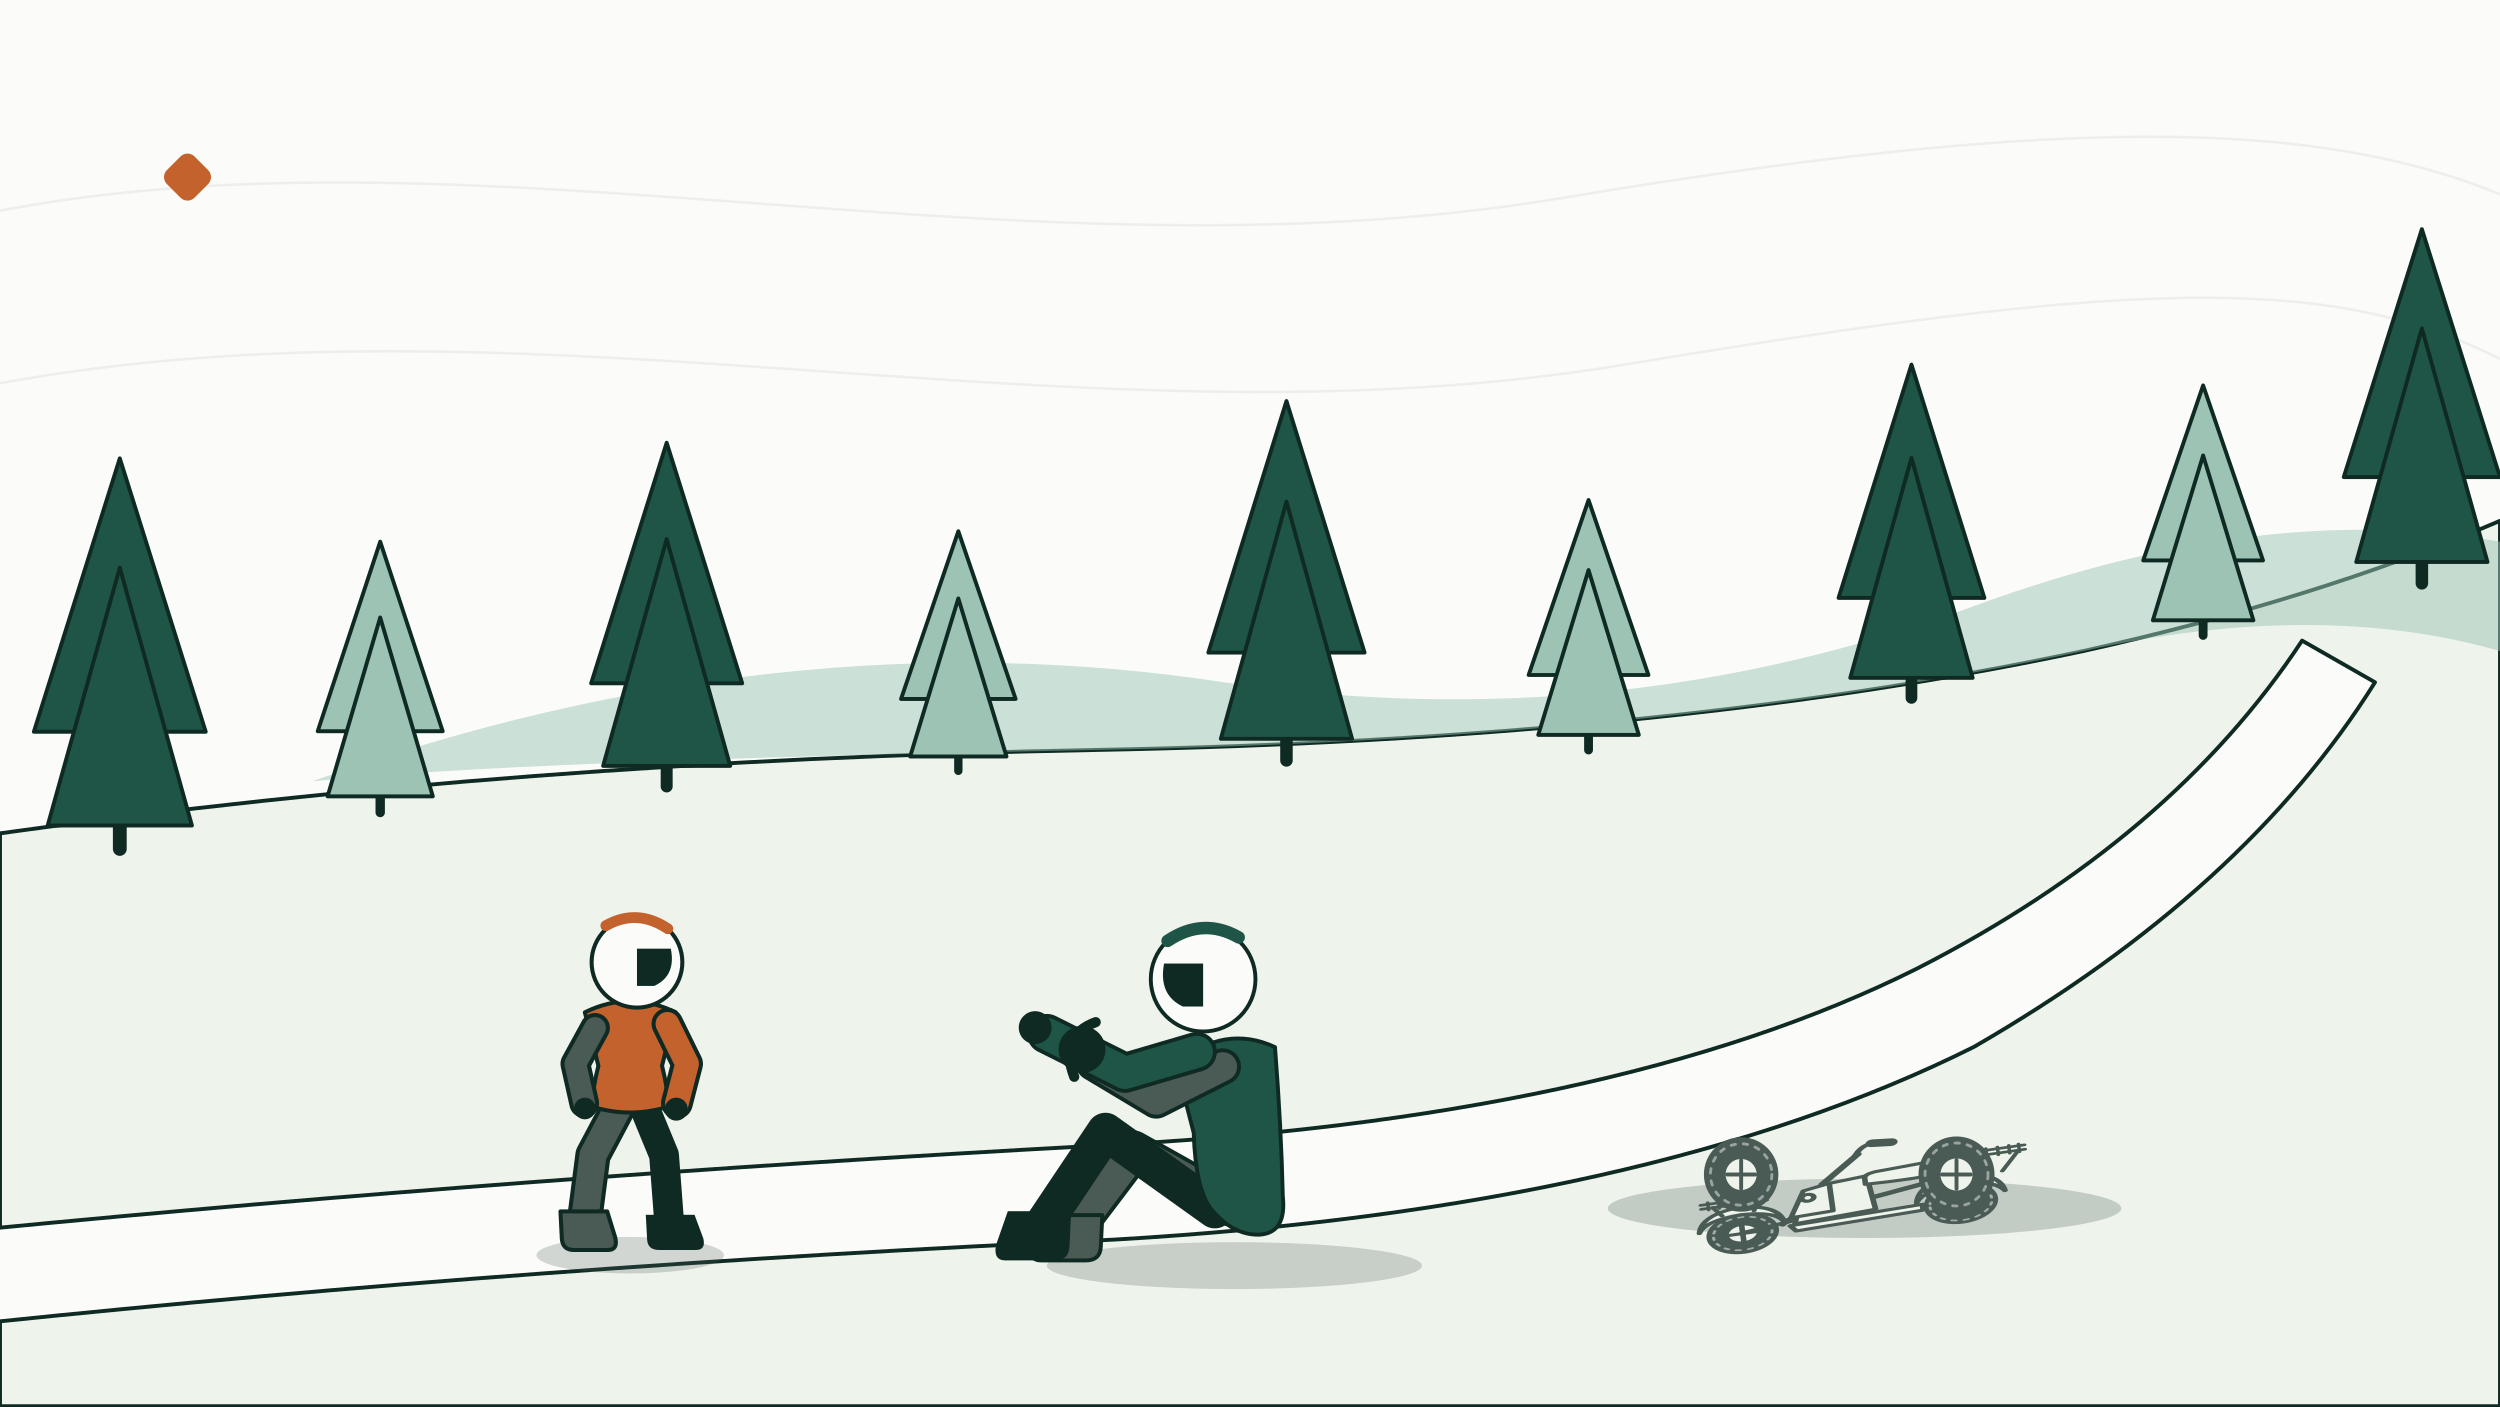
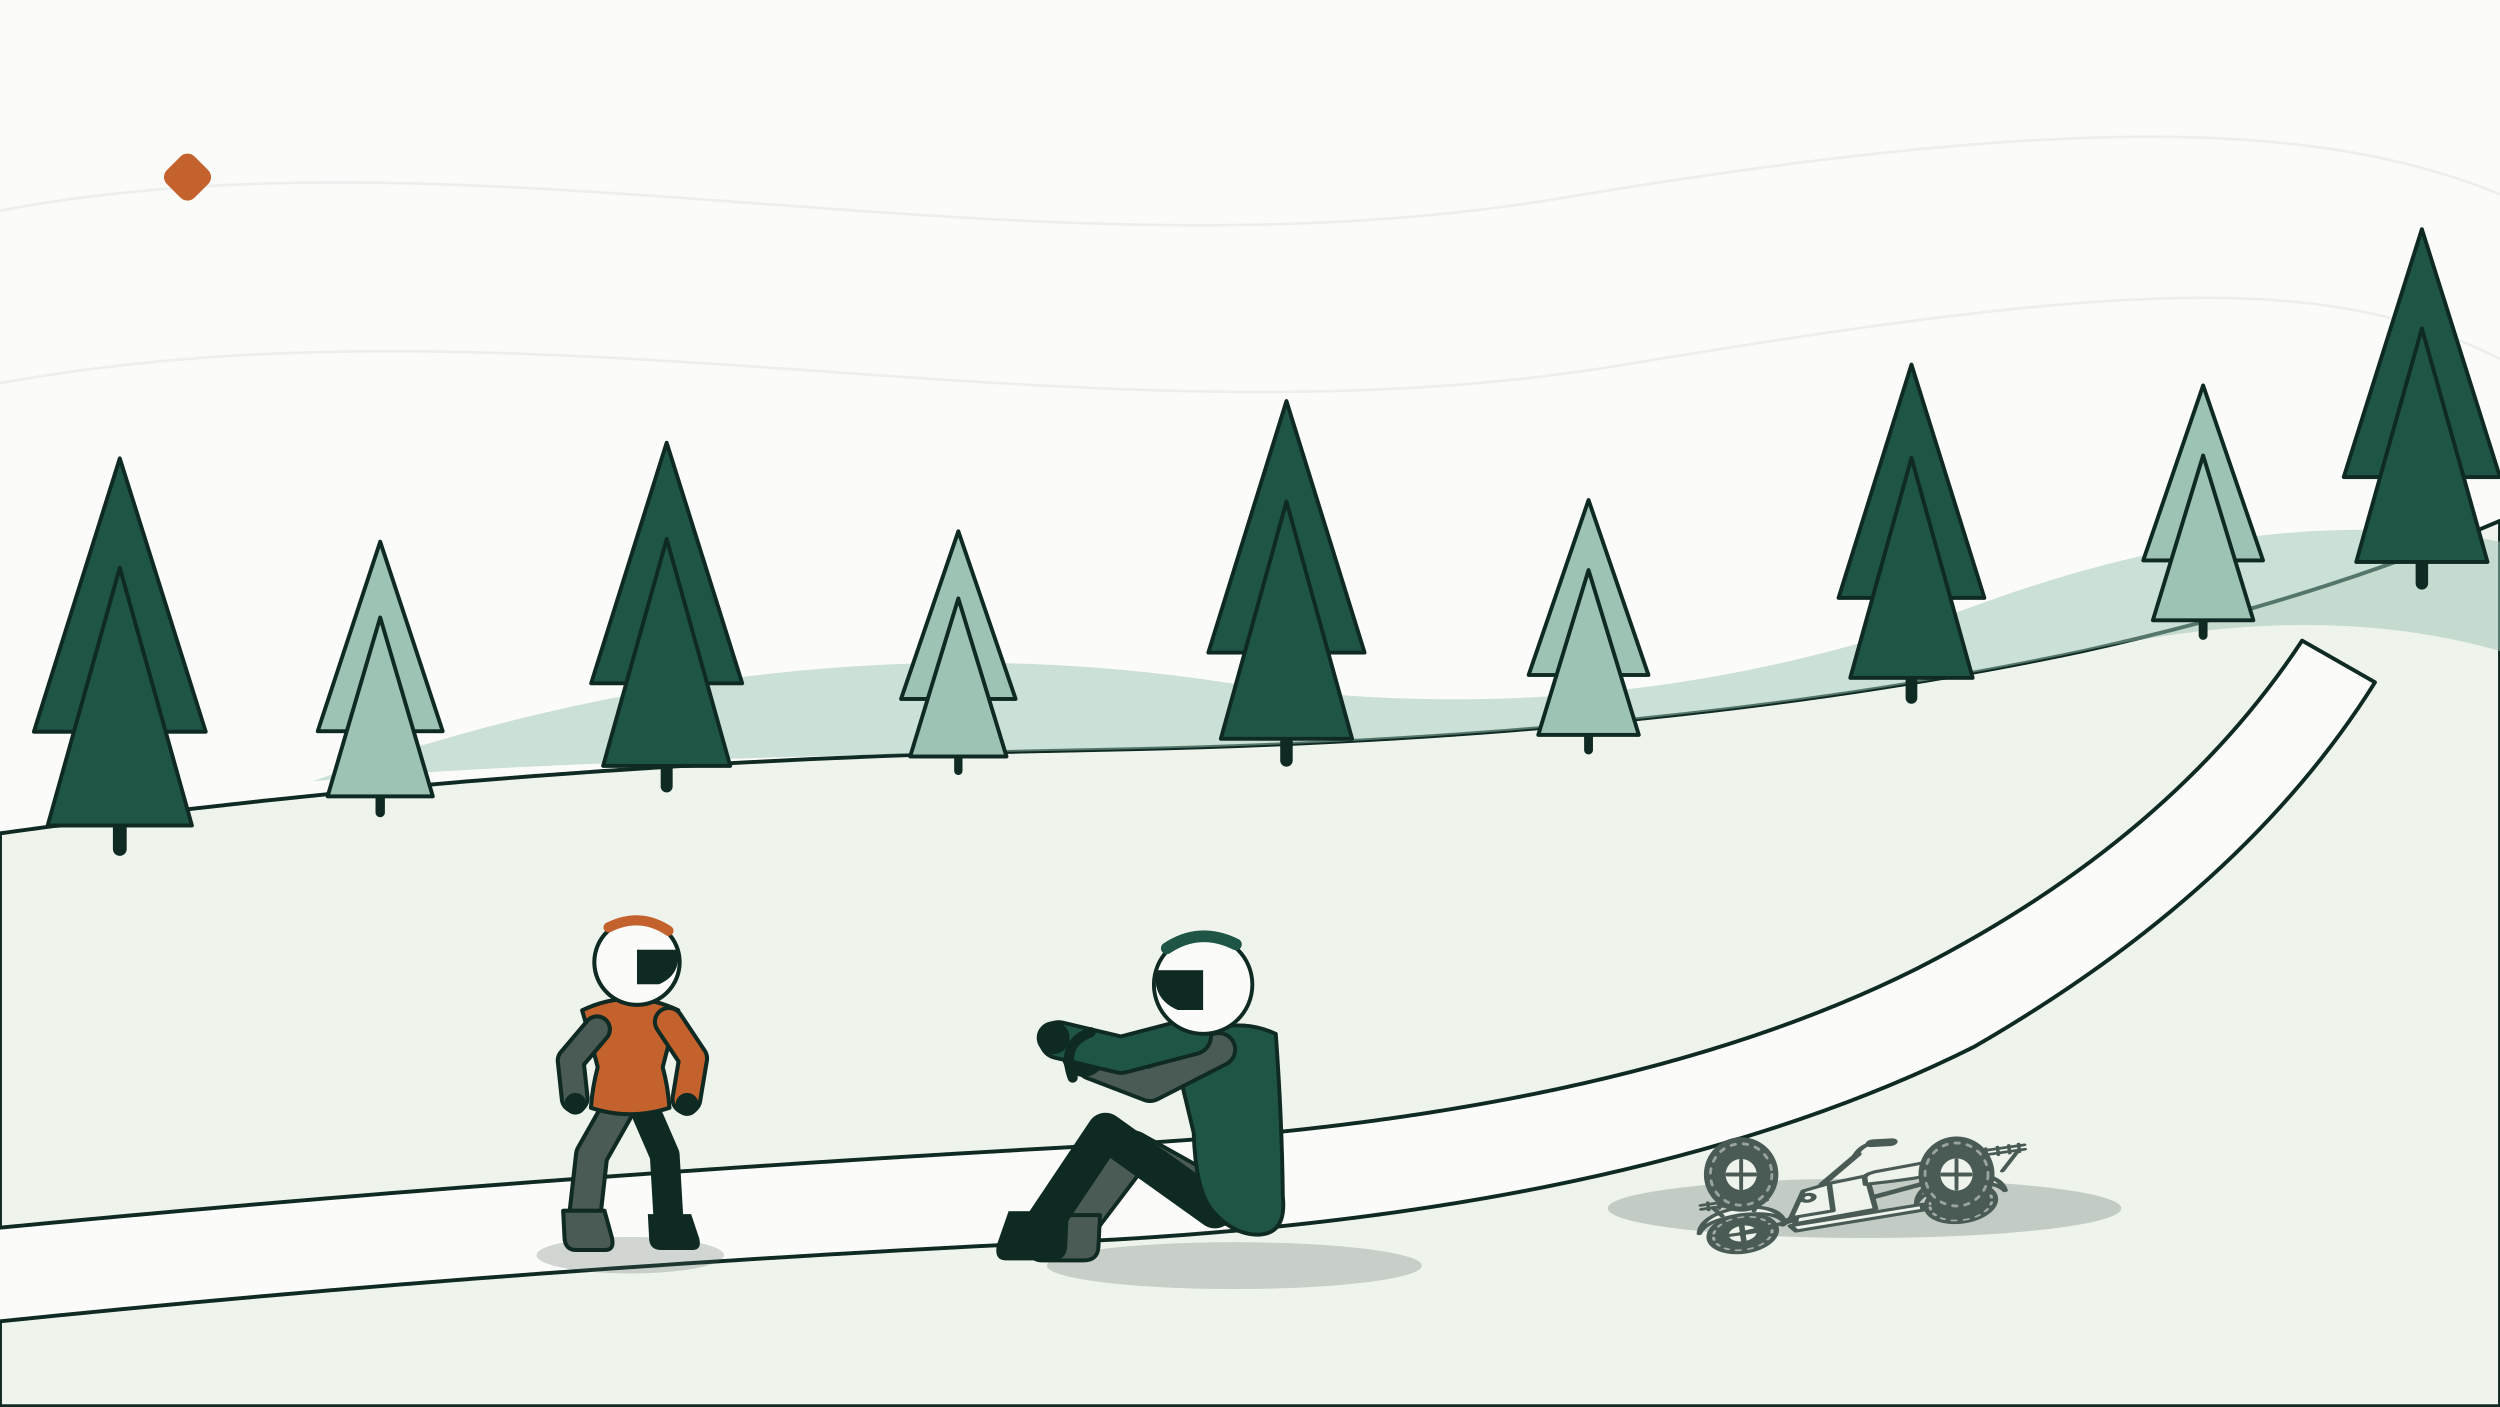
<svg xmlns="http://www.w3.org/2000/svg" viewBox="0 0 960 540" role="img">
  <rect width="960" height="540" fill="#FBFCFA" />
  <g fill="none" stroke="#0E2A23" stroke-opacity="0.06" stroke-width="1">
    <path d="M-24 86 C 168 40, 384 112, 600 76 S 912 47, 984 86" />
    <path d="M-24 152 C 192 104, 408 176, 624 140 S 912 104, 984 152" />
  </g>
  <path d="M0 320 Q200 292 420 288 Q640 284 800 250 Q890 230 960 200 L960 540 L0 540 Z" fill="#EEF3EC" stroke="#0E2A23" stroke-width="1.5" stroke-linejoin="round" />
  <path d="M120 300 Q300 236 470 262 Q620 284 760 232 Q870 192 960 208 L960 250 Q890 230 800 250 Q640 284 420 288 Q200 292 120 300 Z" fill="#9CC3B4" opacity="0.5" />
  <g stroke-linejoin="round" stroke-linecap="round">
    <path d="M46 326 V311" stroke="#0E2A23" stroke-width="5.3" />
    <path d="M46 176 L79 281 H13 Z" fill="#1F5546" stroke="#0E2A23" stroke-width="1.5" />
    <path d="M46 218 L73.7 317 H18.3 Z" fill="#1F5546" stroke="#0E2A23" stroke-width="1.5" />
    <path d="M146 312 V301.6" stroke="#0E2A23" stroke-width="3.6" />
    <path d="M146 208 L170 280.8 H122 Z" fill="#9CC3B4" stroke="#0E2A23" stroke-width="1.5" />
    <path d="M146 237.1 L166.2 305.8 H125.8 Z" fill="#9CC3B4" stroke="#0E2A23" stroke-width="1.5" />
    <path d="M256 302 V288.8" stroke="#0E2A23" stroke-width="4.6" />
    <path d="M256 170 L285 262.4 H227 Z" fill="#1F5546" stroke="#0E2A23" stroke-width="1.5" />
    <path d="M256 207 L280.4 294.1 H231.6 Z" fill="#1F5546" stroke="#0E2A23" stroke-width="1.5" />
    <path d="M368 296 V286.8" stroke="#0E2A23" stroke-width="3.2" />
    <path d="M368 204 L390 268.4 H346 Z" fill="#9CC3B4" stroke="#0E2A23" stroke-width="1.5" />
    <path d="M368 229.8 L386.5 290.5 H349.5 Z" fill="#9CC3B4" stroke="#0E2A23" stroke-width="1.5" />
    <path d="M494 292 V278.2" stroke="#0E2A23" stroke-width="4.8" />
    <path d="M494 154 L524 250.6 H464 Z" fill="#1F5546" stroke="#0E2A23" stroke-width="1.5" />
    <path d="M494 192.6 L519.2 283.7 H468.8 Z" fill="#1F5546" stroke="#0E2A23" stroke-width="1.5" />
    <path d="M610 288 V278.4" stroke="#0E2A23" stroke-width="3.4" />
    <path d="M610 192 L633 259.2 H587 Z" fill="#9CC3B4" stroke="#0E2A23" stroke-width="1.5" />
    <path d="M610 218.9 L629.3 282.2 H590.7 Z" fill="#9CC3B4" stroke="#0E2A23" stroke-width="1.5" />
    <path d="M734 268 V255.2" stroke="#0E2A23" stroke-width="4.5" />
    <path d="M734 140 L762 229.6 H706 Z" fill="#1F5546" stroke="#0E2A23" stroke-width="1.5" />
    <path d="M734 175.8 L757.5 260.3 H710.5 Z" fill="#1F5546" stroke="#0E2A23" stroke-width="1.5" />
    <path d="M846 244 V234.4" stroke="#0E2A23" stroke-width="3.4" />
    <path d="M846 148 L869 215.2 H823 Z" fill="#9CC3B4" stroke="#0E2A23" stroke-width="1.5" />
    <path d="M846 174.9 L865.3 238.2 H826.7 Z" fill="#9CC3B4" stroke="#0E2A23" stroke-width="1.5" />
    <path d="M930 224 V210.4" stroke="#0E2A23" stroke-width="4.8" />
    <path d="M930 88 L960 183.2 H900 Z" fill="#1F5546" stroke="#0E2A23" stroke-width="1.5" />
    <path d="M930 126.1 L955.2 215.8 H904.8 Z" fill="#1F5546" stroke="#0E2A23" stroke-width="1.5" />
  </g>
  <path d="M-6 472 Q200 452 420 440 Q620 430 736 372 Q834 322 884 246 L912 262 Q862 342 758 402 Q634 464 428 476 Q206 486 -6 508 Z" fill="#FBFCFA" stroke="#0E2A23" stroke-width="1.5" stroke-linejoin="round" />
  <ellipse cx="716" cy="464" rx="98.6" ry="11.4" fill="#4A5A54" opacity="0.26" />
  <g transform="translate(716 458) rotate(-8) scale(-0.9 0.5) translate(0 34)">
    <g stroke-linecap="round" stroke-linejoin="round">
      <circle cx="-40.1" cy="-16" r="16.0" fill="#4A5A54" />
      <circle cx="-40.1" cy="-16" r="13.3" fill="none" stroke="#FBFCFA" stroke-width="1.3" stroke-dasharray="1.9 3.4" opacity="0.5" />
      <circle cx="-40.1" cy="-16" r="7.6" fill="#EEF3EC" stroke="#4A5A54" stroke-width="2.4" />
      <path d="M-40.1 -22 V-10 M-46.2 -16 H-34" stroke="#4A5A54" stroke-width="2.4" />
      <circle cx="-40.1" cy="-16" r="1.7" fill="#4A5A54" />
      <circle cx="53.9" cy="-16" r="15.6" fill="#4A5A54" />
      <circle cx="53.9" cy="-16" r="12.6" fill="none" stroke="#FBFCFA" stroke-width="1.3" stroke-dasharray="1.9 3.4" opacity="0.5" />
      <circle cx="53.9" cy="-16" r="7.2" fill="#EEF3EC" stroke="#4A5A54" stroke-width="2.4" />
      <path d="M53.9 -22 V-10 M47.8 -16 H60" stroke="#4A5A54" stroke-width="2.4" />
      <circle cx="53.9" cy="-16" r="1.7" fill="#4A5A54" />
      <path d="M34.1 -21.3 L-30.6 -35.8" stroke="#4A5A54" stroke-width="3.4" />
      <path d="M52.4 -16.8 L17.4 -22.8" stroke="#4A5A54" stroke-width="2.7" />
      <path d="M17.4 -39.6 L36.4 -18.3" stroke="#4A5A54" stroke-width="2.7" />
      <path d="M72.2 -20.6 Q70.7 -34.3 53.9 -36.2 Q37.2 -34.3 35.7 -20.6 Q38.7 -29.7 53.9 -30.5 Q69.1 -29.7 72.2 -20.6 Z" fill="#EEF3EC" stroke="#4A5A54" stroke-width="2.4" />
      <path d="M-21.4 -20.6 Q-23 -35.8 -40.5 -37.7 Q-58 -35.8 -59.5 -20.6 Q-55.7 -29.7 -40.5 -31.3 Q-25.2 -29.7 -21.4 -20.6 Z" fill="#EEF3EC" stroke="#4A5A54" stroke-width="2.4" />
      <path d="M33.4 -16.8 L-23.7 -19 L-23.7 -14.5 L31.1 -12.2 Z" fill="#EEF3EC" stroke="#4A5A54" stroke-width="2.4" />
      <path d="M14.7 -44.8 L-1.8 -46.7 L-3.7 -20.3 L31.3 -17.8 L26.4 -37.5 Z" fill="#EEF3EC" stroke="#4A5A54" stroke-width="2.4" />
      <path d="M32.6 -22.8 L25.8 -41.9 L14.4 -44.9 L14.4 -23.6 Z" fill="#EEF3EC" stroke="#4A5A54" stroke-width="2.4" />
      <circle cx="24.3" cy="-36.2" r="2.6" fill="#EEF3EC" stroke="#4A5A54" stroke-width="2.4" />
      <path d="M-0.9 -40.3 L-0.9 -44.9 Q-0.9 -47.9 -5.5 -48.8 L-33.6 -51 Q-39.7 -51.4 -40.5 -47.2 L-40.5 -41.1 Q-23 -38.8 -0.9 -40.3 Z" fill="#EEF3EC" stroke="#4A5A54" stroke-width="2.4" />
      <path d="M-35.9 -53.3 H-70.2 M-35.9 -49.9 H-70.2" stroke="#4A5A54" stroke-width="2.1" />
      <path d="M-38.9 -54.8 V-48.3 M-43.9 -54.8 V-48.3 M-48.9 -54.8 V-48.3 M-53.8 -54.8 V-48.3 M-58.8 -54.8 V-48.3 M-63.7 -54.8 V-48.3 M-67.9 -54.8 V-48.3" stroke="#4A5A54" stroke-width="1.5" />
      <path d="M-41.3 -49.1 L-40.8 -38.1 M-67.1 -49.1 L-59.5 -35.8" stroke="#4A5A54" stroke-width="2.1" />
      <path d="M41.8 -41.9 H69.9 M41.8 -38.8 H69.9" stroke="#4A5A54" stroke-width="2.1" />
      <path d="M44.0 -43.4 V-37.3 M48.6 -43.4 V-37.3 M53.2 -43.4 V-37.3 M57.8 -43.4 V-37.3 M62.3 -43.4 V-37.3 M66.9 -43.4 V-37.3" stroke="#4A5A54" stroke-width="1.5" />
      <path d="M45.5 -38.8 L47.8 -32.0 M65.0 -38.8 L61.5 -31.4" stroke="#4A5A54" stroke-width="2.1" />
      <path d="M17.4 -44.9 L0.6 -64" stroke="#4A5A54" stroke-width="3.4" />
      <path d="M2.1 -62.4 Q-0.9 -70.1 -6.2 -70.8" fill="none" stroke="#4A5A54" stroke-width="2.7" />
      <path d="M-6.2 -70.8 L-14.1 -69.6" stroke="#4A5A54" stroke-width="5.8" />
    </g>
  </g>
  <g stroke-linecap="round">
    <circle cx="751.3" cy="451" r="14.6" fill="#4A5A54" />
    <circle cx="751.3" cy="451" r="12.1" fill="none" stroke="#FBFCFA" stroke-width="1.1" stroke-dasharray="1.7 3" opacity="0.45" />
    <circle cx="751.3" cy="451" r="6.9" fill="#EEF3EC" stroke="#4A5A54" stroke-width="1.5" />
    <path d="M751.3 445.4 V456.5 M745.7 451 H756.8" stroke="#4A5A54" stroke-width="1.5" />
  </g>
  <g stroke-linecap="round">
    <circle cx="668.6" cy="451" r="14.3" fill="#4A5A54" />
    <circle cx="668.6" cy="451" r="11.8" fill="none" stroke="#FBFCFA" stroke-width="1.1" stroke-dasharray="1.7 3" opacity="0.45" />
    <circle cx="668.6" cy="451" r="6.7" fill="#EEF3EC" stroke="#4A5A54" stroke-width="1.5" />
    <path d="M668.6 445.5 V456.4 M663.2 451 H674" stroke="#4A5A54" stroke-width="1.5" />
  </g>
  <ellipse cx="474" cy="486" rx="72" ry="9" fill="#4A5A54" opacity="0.24" />
  <g transform="translate(474 484) scale(-1.5 1.5)">
    <g stroke-linecap="round" stroke-linejoin="round">
      <path d="M1 -14 L26 -28 L40.4 -9" fill="none" stroke="#0E2A23" stroke-width="10.6" />
      <path d="M1 -14 L26 -28 L40.4 -9" fill="none" stroke="#4A5A54" stroke-width="8.6" />
-       <path d="M33.8 -11.6 L34.2 -3.4 Q34.4 0 38 0 L49.6 0 Q52.6 0 51.8 -3.8 L49.2 -11.6 Z" fill="#4A5A54" stroke="#0E2A23" stroke-width="1" />
+       <path d="M34.4 -11.6 L34.8 -3.4 Q35 0 38.6 0 L49.4 0 Q52.4 0 51.6 -3.8 L49 -11.6 Z" fill="#4A5A54" stroke="#0E2A23" stroke-width="1" />
      <path d="M5 -13 L33 -33 L48.4 -10" fill="none" stroke="#0E2A23" stroke-width="9.6" />
-       <path d="M41.8 -12.6 L42.2 -3.6 Q42.4 0 46 0 L58.6 0 Q61.8 0 61 -4 L58 -12.6 Z" fill="#0E2A23" />
-       <path d="M-10.4 -54.6 Q2.4 -60.6 15 -50.4 L10.4 -32.6 Q10 -18.6 6 -13.2 Q0.4 -6.4 -6.4 -6.6 Q-13.4 -7 -12.4 -16.4 Q-12 -34 -10.4 -54.6 Z" fill="#1F5546" stroke="#0E2A23" stroke-width="1" />
-       <path d="M3 -49.6 L20 -41 L36 -50.6" fill="none" stroke="#0E2A23" stroke-width="9.4" />
-       <path d="M3 -49.6 L20 -41 L36 -50.6" fill="none" stroke="#4A5A54" stroke-width="7.4" />
-       <path d="M9.6 -53.4 L28 -48 L48 -58" fill="none" stroke="#0E2A23" stroke-width="10.2" />
-       <path d="M9.6 -53.4 L28 -48 L48 -58" fill="none" stroke="#1F5546" stroke-width="8.2" />
-       <circle cx="51" cy="-59.6" r="4.2" fill="#0E2A23" />
-       <circle cx="39" cy="-54" r="6" fill="#0E2A23" />
-       <path d="M35.5 -61 Q45 -57.5 41 -47" fill="none" stroke="#0E2A23" stroke-width="2.6" />
-       <circle cx="8" cy="-72" r="13.4" fill="#FBFCFA" stroke="#0E2A23" stroke-width="1" />
-       <path d="M18 -76 Q19.5 -68 13.2 -65 L8 -65 L8 -76 Z" fill="#0E2A23" />
-       <path d="M17.1 -81.8 Q8 -87.9 -1.1 -82.7" fill="none" stroke="#1F5546" stroke-width="3.2" />
+       <path d="M42.4 -12.6 L42.8 -3.6 Q43 0 46.6 0 L58.4 0 Q61.6 0 60.8 -4 L57.8 -12.6 Z" fill="#0E2A23" />
+       <path d="M-10.6 -58 Q2.6 -64 15.4 -53.4 L10.4 -32.6 Q10 -18.6 6 -13.2 Q0.4 -6.4 -6.4 -6.6 Q-13.4 -7 -12.4 -16.4 Q-12.2 -36 -10.6 -58 Z" fill="#1F5546" stroke="#0E2A23" stroke-width="1" />
+       <path d="M4 -54 L21.6 -45 L36.2 -50.6" fill="none" stroke="#0E2A23" stroke-width="9.4" />
+       <path d="M4 -54 L21.6 -45 L36.2 -50.6" fill="none" stroke="#4A5A54" stroke-width="7.4" />
+       <circle cx="38.6" cy="-52.6" r="5.6" fill="#0E2A23" />
+       <path d="M10.6 -57.4 L29 -52.6 L45 -56.4" fill="none" stroke="#0E2A23" stroke-width="10.2" />
+       <path d="M10.6 -57.4 L29 -52.6 L45 -56.4" fill="none" stroke="#1F5546" stroke-width="8.2" />
+       <circle cx="46.4" cy="-57" r="4.2" fill="#0E2A23" />
+       <path d="M36.8 -58.4 Q44.6 -55.6 41.4 -46.8" fill="none" stroke="#0E2A23" stroke-width="2.6" />
+       <circle cx="8" cy="-70.6" r="12.6" fill="#FBFCFA" stroke="#0E2A23" stroke-width="1" />
+       <path d="M20.1 -74.3 Q21.1 -66.9 14.5 -64.1 L8 -64.1 L8 -74.3 Z" fill="#0E2A23" />
+       <path d="M17.3 -79.9 Q8.9 -85.5 -0.4 -80.9" fill="none" stroke="#1F5546" stroke-width="3" />
    </g>
  </g>
  <ellipse cx="242" cy="482" rx="36" ry="7" fill="#4A5A54" opacity="0.24" />
  <g transform="translate(242 480) scale(1.3 1.3)">
    <g stroke-linecap="round" stroke-linejoin="round">
-       <path d="M-2 -45 L-11 -28 L-13.6 -8" fill="none" stroke="#0E2A23" stroke-width="10.4" />
-       <path d="M-2 -45 L-11 -28 L-13.6 -8" fill="none" stroke="#4A5A54" stroke-width="8" />
-       <path d="M-20.6 -11.4 L-20.2 -3.4 Q-20 0 -16.6 0 L-6.6 0 Q-3.6 0 -4.4 -3.6 L-6.8 -11.4 Z" fill="#4A5A54" stroke="#0E2A23" stroke-width="1.2" />
-       <path d="M3 -45 L10 -28 L11.6 -7" fill="none" stroke="#0E2A23" stroke-width="8.8" />
-       <path d="M4.6 -10.4 L5 -3 Q5.2 0 8.6 0 L19.4 0 Q22.4 0 21.6 -3.4 L19 -10.4 Z" fill="#0E2A23" />
-       <path d="M-13.4 -70.2 Q0 -76.8 13.4 -70.2 Q11.2 -62 9.4 -54.4 Q11 -48 11.4 -42.4 Q0 -38.8 -11.4 -42.4 Q-11 -48 -9.4 -54.4 Q-11.2 -62 -13.4 -70.2 Z" fill="#C4622D" stroke="#0E2A23" stroke-width="1.2" />
-       <path d="M-10.4 -65.6 L-16.2 -55 L-13.6 -43.4" fill="none" stroke="#0E2A23" stroke-width="8.8" />
-       <path d="M-10.4 -65.6 L-16.2 -55 L-13.6 -43.4" fill="none" stroke="#4A5A54" stroke-width="6.4" />
-       <circle cx="-13.4" cy="-41.8" r="3.2" fill="#0E2A23" />
-       <path d="M11 -66.8 L16.8 -55 L13.8 -43.4" fill="none" stroke="#0E2A23" stroke-width="9.4" />
-       <path d="M11 -66.8 L16.8 -55 L13.8 -43.4" fill="none" stroke="#C4622D" stroke-width="7" />
-       <circle cx="13.6" cy="-41.6" r="3.4" fill="#0E2A23" />
-       <circle cx="2" cy="-85" r="13.4" fill="#FBFCFA" stroke="#0E2A23" stroke-width="1.2" />
-       <path d="M12 -89 Q13.6 -81 7.1 -78 L2 -78 L2 -89 Z" fill="#0E2A23" />
-       <path d="M11.1 -94.9 Q2 -101 -7.2 -95.8" fill="none" stroke="#C4622D" stroke-width="3.2" />
+       <path d="M-2 -44.6 L-11.4 -28 L-13.6 -8.4" fill="none" stroke="#0E2A23" stroke-width="10.4" />
+       <path d="M-2 -44.6 L-11.4 -28 L-13.6 -8.4" fill="none" stroke="#4A5A54" stroke-width="8" />
+       <path d="M-19.8 -11.6 L-19.4 -3.6 Q-19.2 0 -16 0 L-7.4 0 Q-4.6 0 -5.4 -3.6 L-7.6 -11.6 Z" fill="#4A5A54" stroke="#0E2A23" stroke-width="1.2" />
+       <path d="M3 -44.6 L10.2 -28 L11.4 -7.4" fill="none" stroke="#0E2A23" stroke-width="8.8" />
+       <path d="M5.2 -10.6 L5.6 -3.2 Q5.8 0 9.2 0 L18.4 0 Q21.2 0 20.4 -3.4 L18 -10.6 Z" fill="#0E2A23" />
+       <path d="M-14.2 -70.8 Q0 -77.6 14.2 -70.8 Q11.6 -62 9.6 -54 Q11.2 -48 11.6 -42 Q0 -38.2 -11.6 -42 Q-11.2 -48 -9.6 -54 Q-11.6 -62 -14.2 -70.8 Z" fill="#C4622D" stroke="#0E2A23" stroke-width="1.2" />
+       <path d="M-9.8 -65.2 L-17.6 -56 L-16.4 -44.8" fill="none" stroke="#0E2A23" stroke-width="8.8" />
+       <path d="M-9.8 -65.2 L-17.6 -56 L-16.4 -44.8" fill="none" stroke="#4A5A54" stroke-width="6.4" />
+       <circle cx="-16.2" cy="-43.2" r="3.2" fill="#0E2A23" />
+       <path d="M11.4 -67.4 L18.6 -56.6 L16.6 -44.6" fill="none" stroke="#0E2A23" stroke-width="9.4" />
+       <path d="M11.4 -67.4 L18.6 -56.6 L16.6 -44.6" fill="none" stroke="#C4622D" stroke-width="7" />
+       <circle cx="16.8" cy="-43" r="3.4" fill="#0E2A23" />
+       <circle cx="2" cy="-85" r="12.6" fill="#FBFCFA" stroke="#0E2A23" stroke-width="1.2" />
+       <path d="M14.1 -88.7 Q15.1 -81.3 8.5 -78.5 L2 -78.5 L2 -88.7 Z" fill="#0E2A23" />
+       <path d="M11.3 -94.3 Q2.9 -99.9 -6.4 -95.3" fill="none" stroke="#C4622D" stroke-width="3" />
    </g>
  </g>
  <rect x="-7.5" y="-7.5" width="15" height="15" rx="3.8" transform="translate(72 68) rotate(45)" fill="#C4622D" />
</svg>
